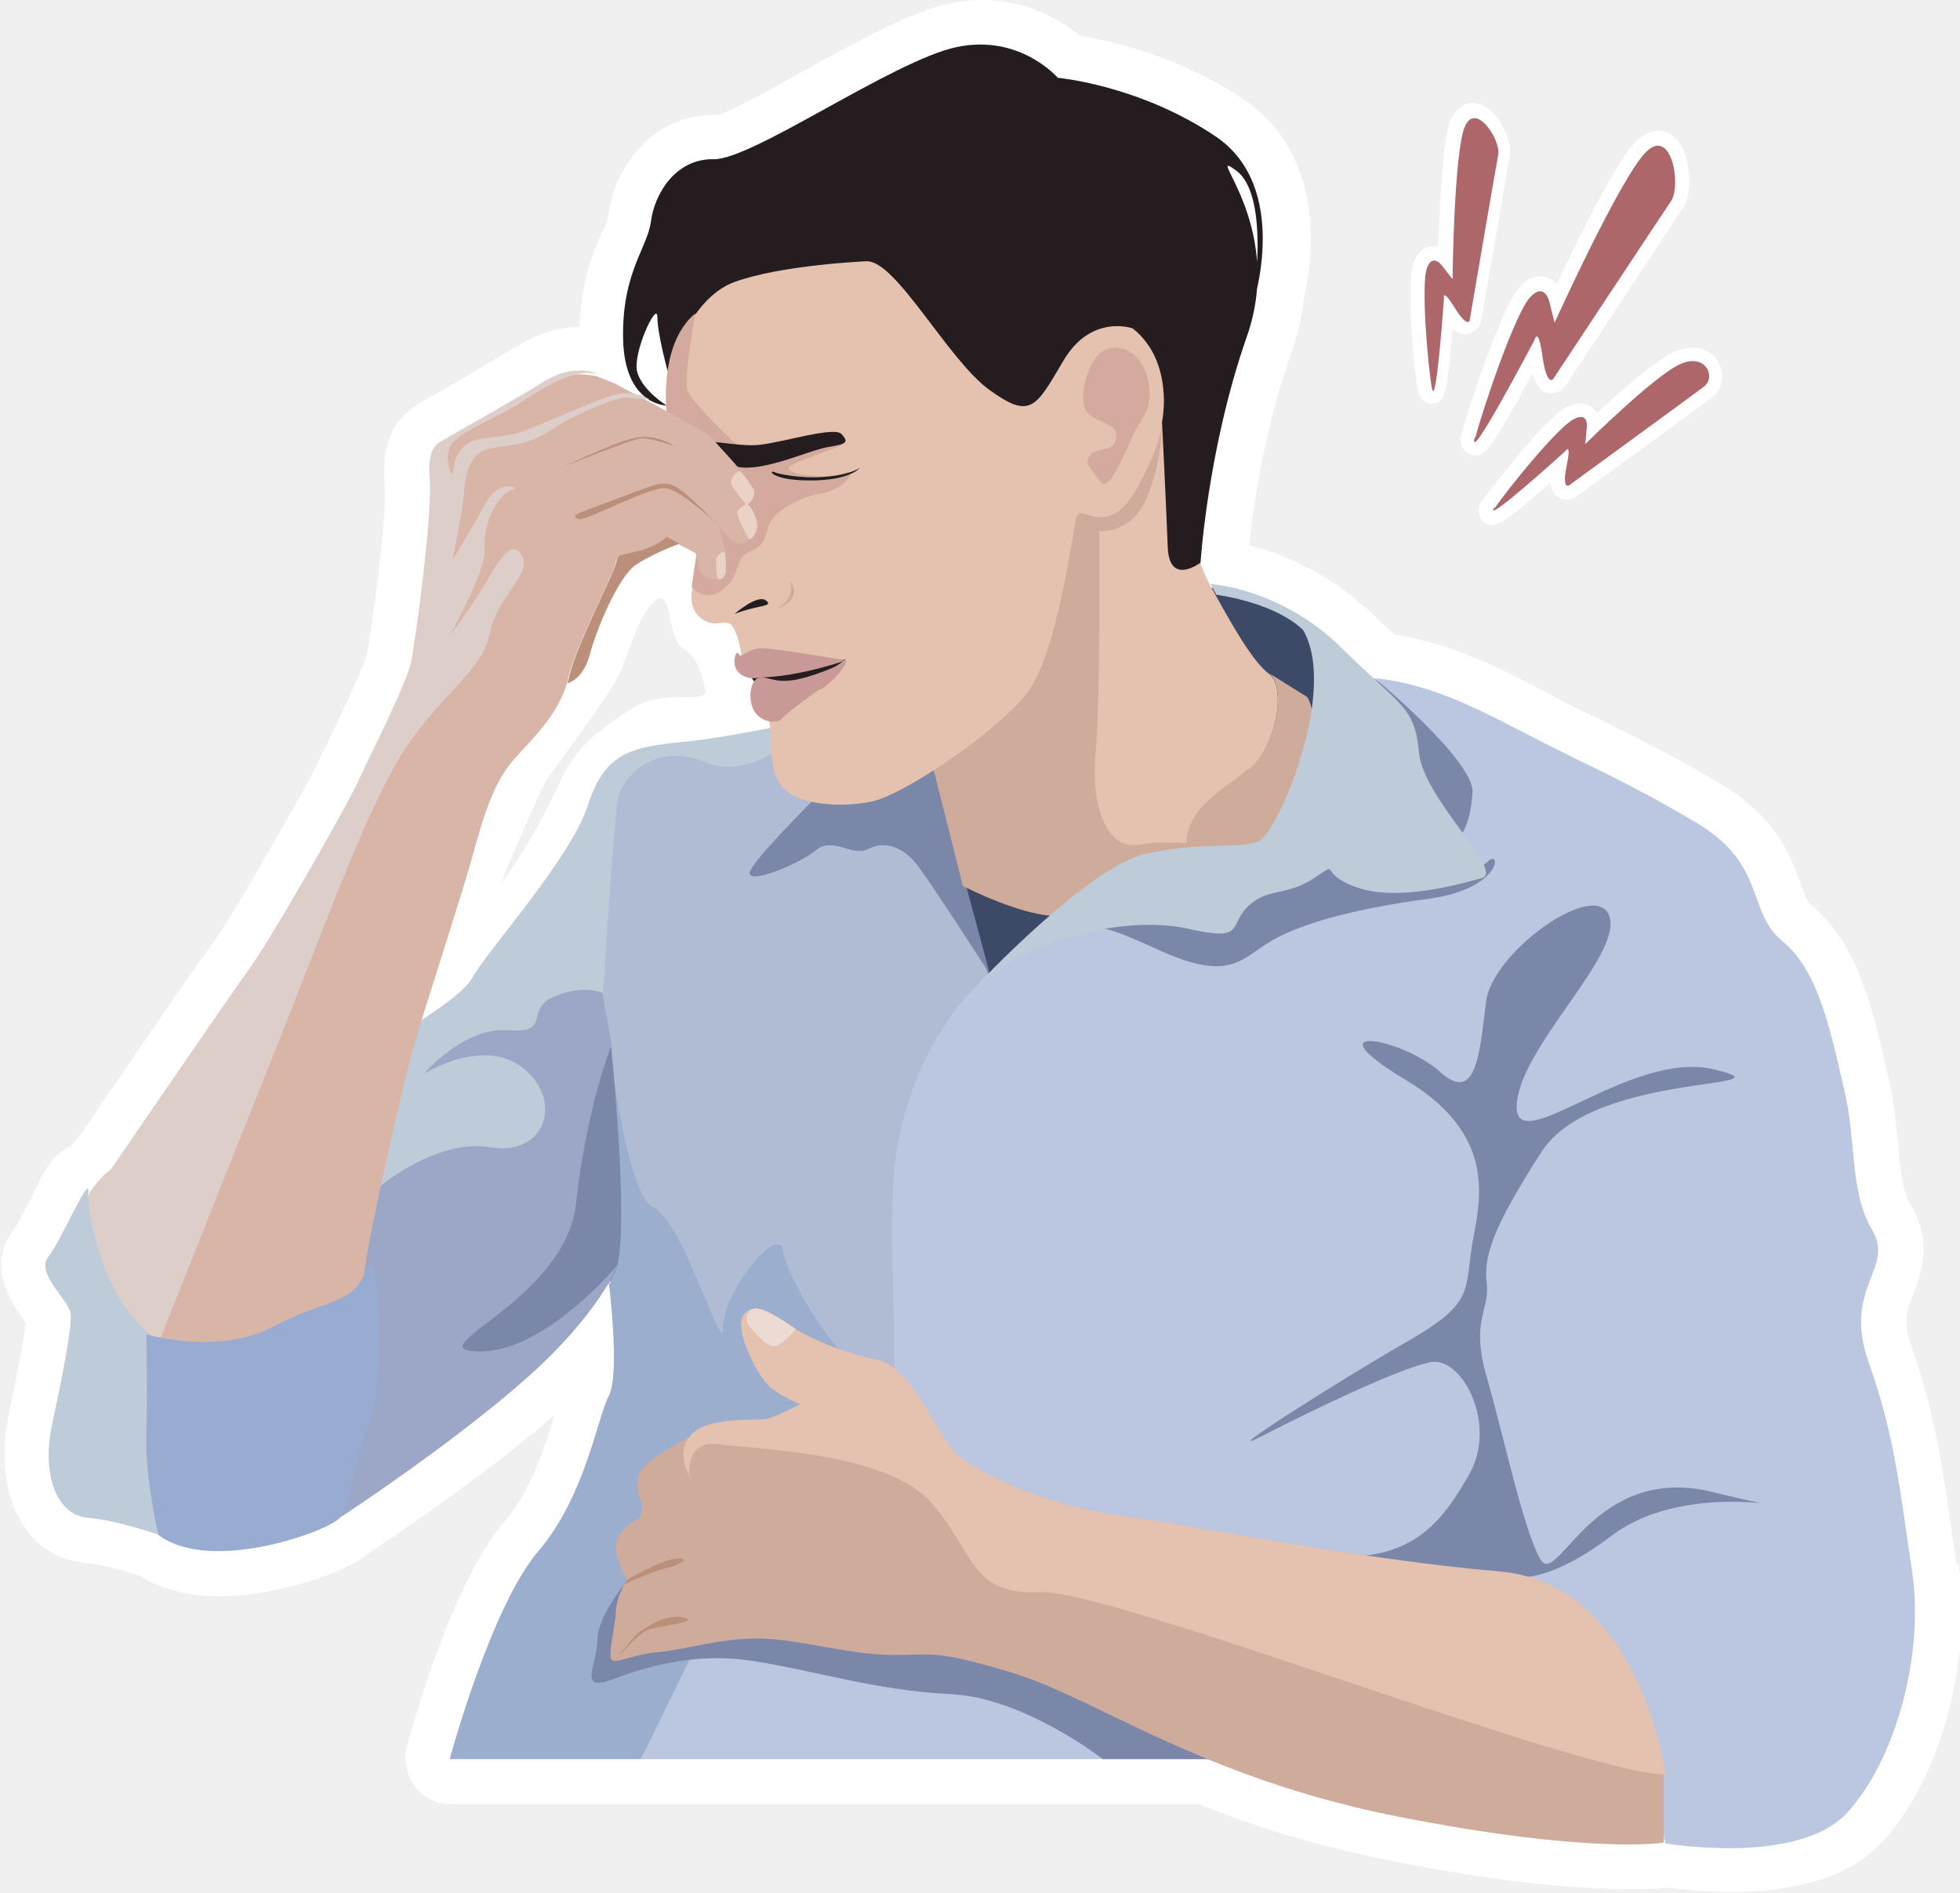
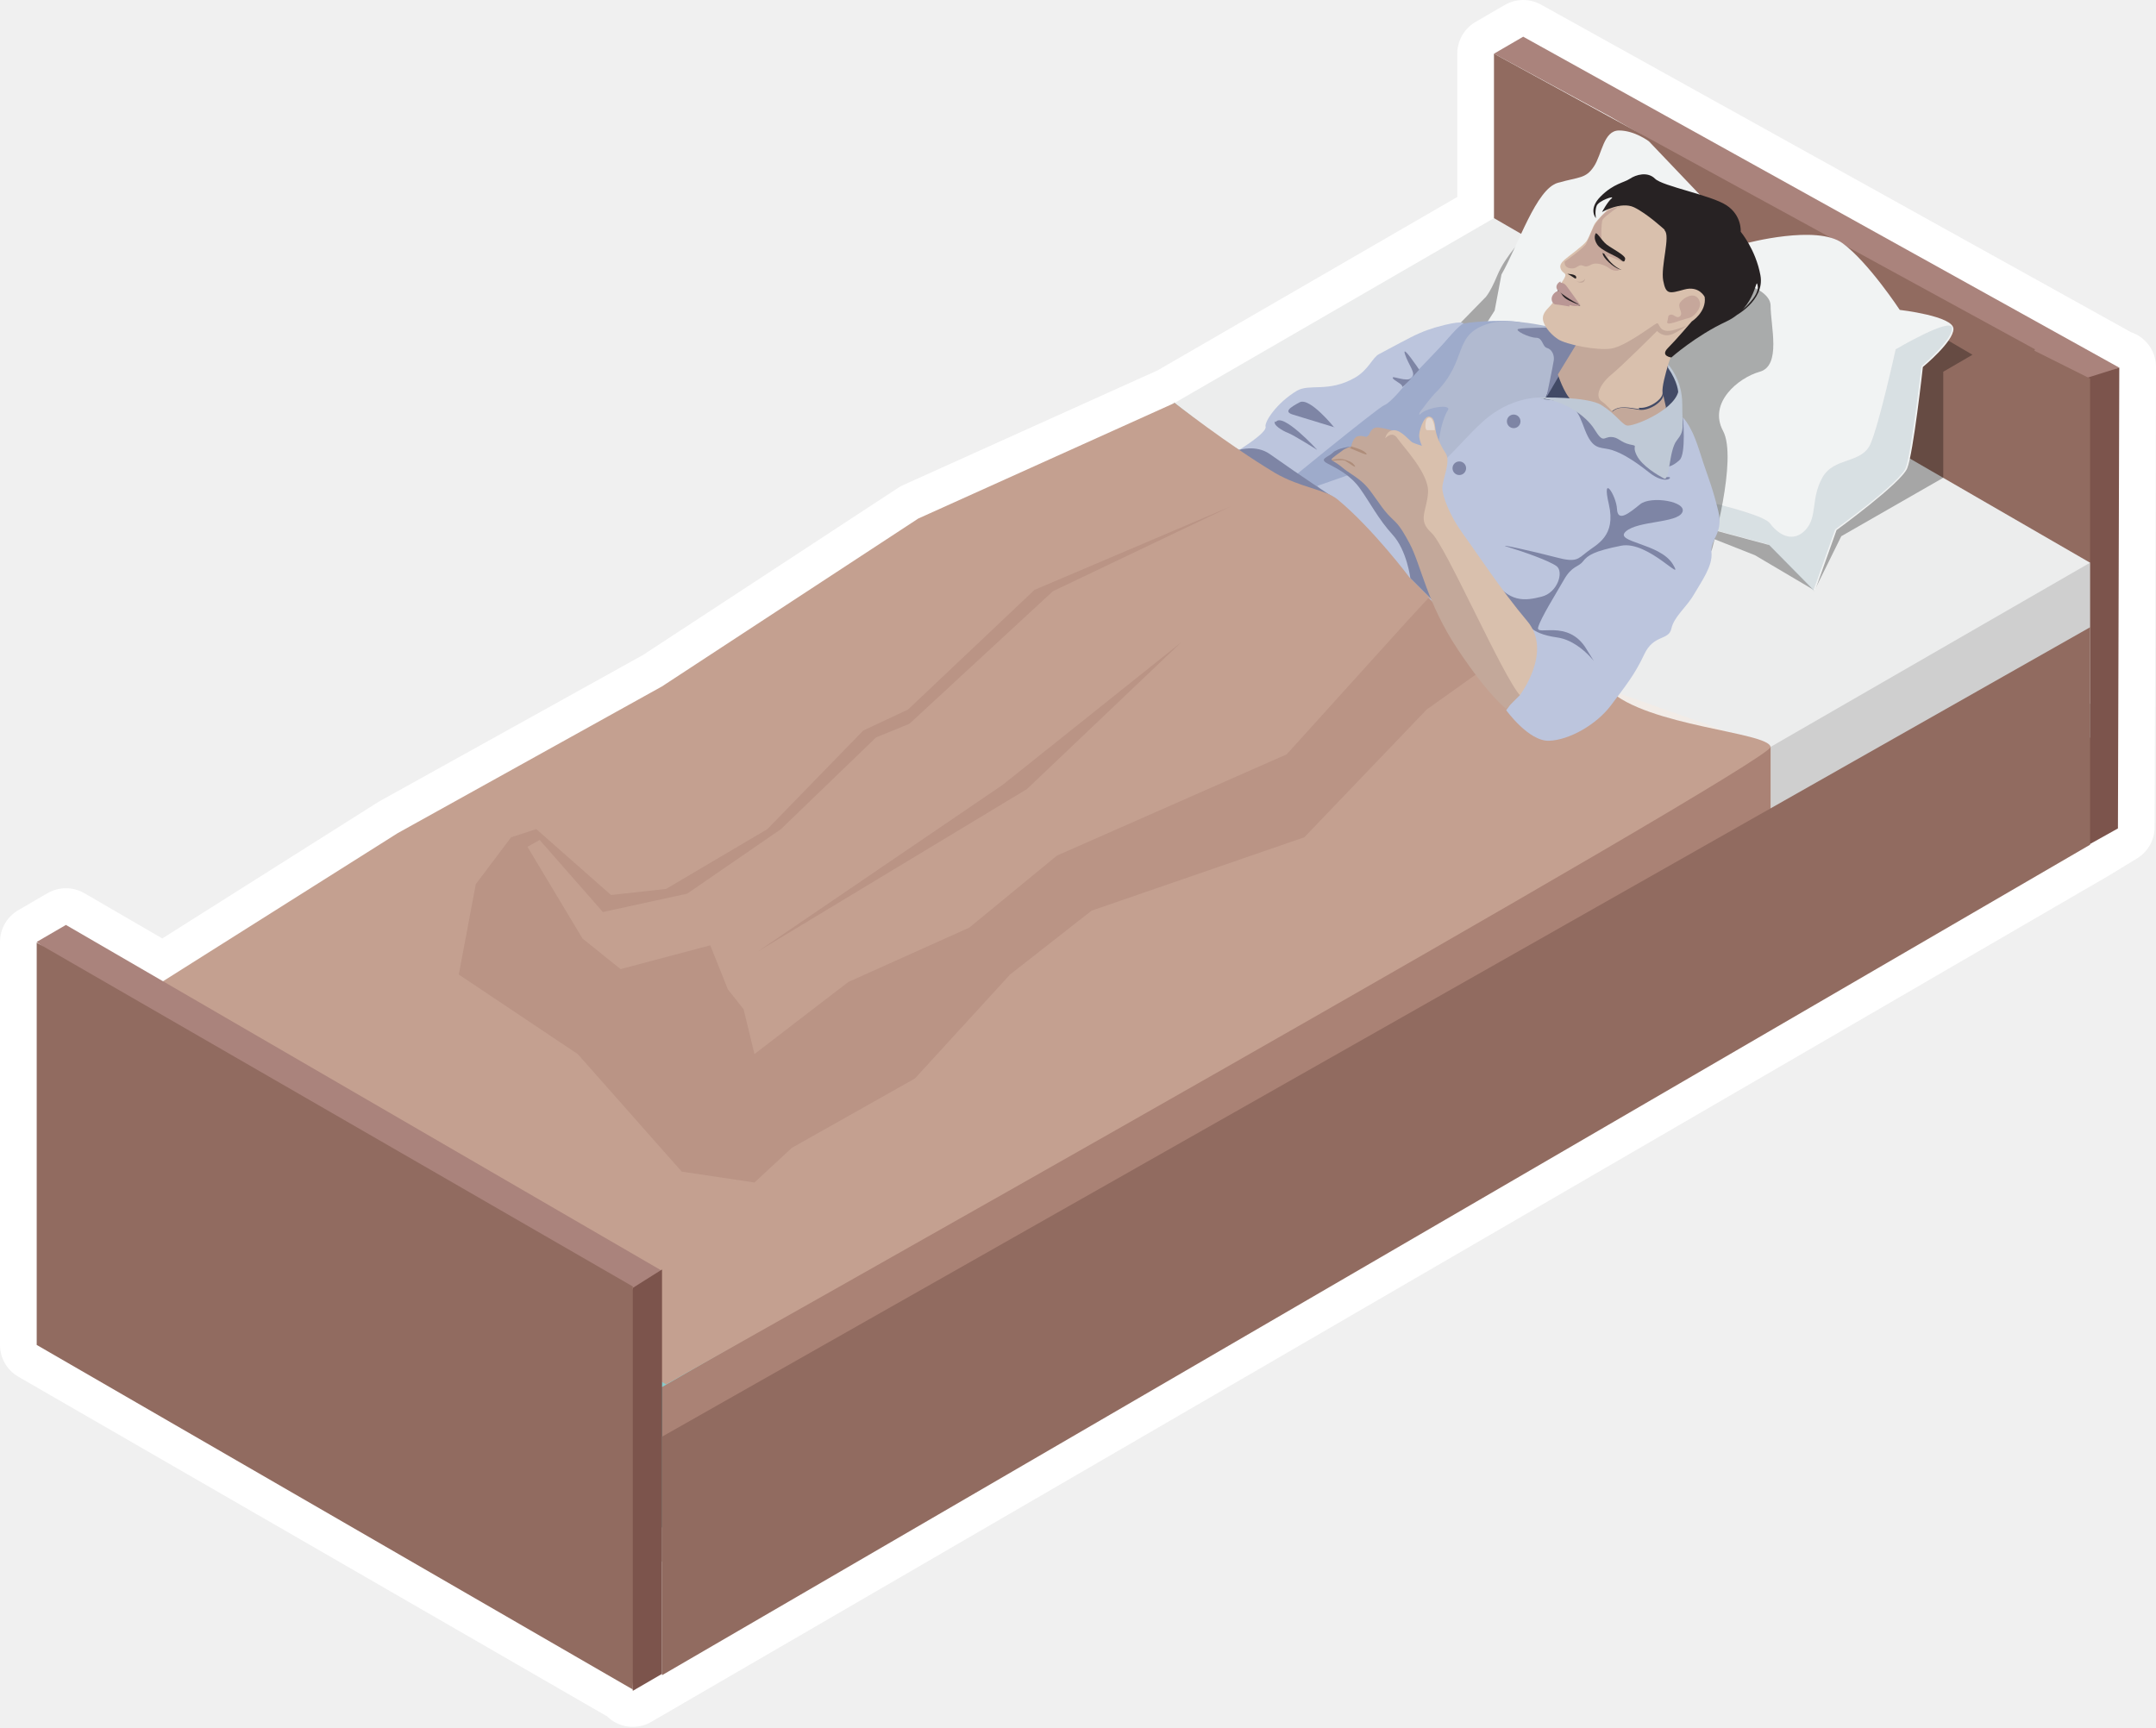
- <svg xmlns="http://www.w3.org/2000/svg" id="Livello_1" viewBox="0 0 27.46 26.51">
+ <svg xmlns="http://www.w3.org/2000/svg" id="Complications" viewBox="0 0 31.72 25.42">
  <defs>
-     <style>.cls-1{fill:#7b87a9;}.cls-1,.cls-2,.cls-3,.cls-4,.cls-5,.cls-6,.cls-7,.cls-8,.cls-9,.cls-10,.cls-11,.cls-12,.cls-13,.cls-14,.cls-15,.cls-16,.cls-17,.cls-18,.cls-19,.cls-20,.cls-21{stroke-width:0px;}.cls-2{fill:#3c4967;}.cls-3{fill:#97acd0;}.cls-4{fill:#241c1e;}.cls-5{fill:none;}.cls-6{fill:#ad676a;}.cls-7{fill:#9baece;}.cls-8{fill:#d3aa9d;}.cls-9{fill:#bbc7e0;}.cls-10{fill:#b0bcd3;}.cls-11{fill:#c89997;}.cls-12{fill:#cfab9c;}.cls-13{fill:#ead2c7;}.cls-14{fill:#dececa;}.cls-15{fill:#d9b5a8;}.cls-16{fill:#bc8f7a;}.cls-17{fill:#ecdbd2;}.cls-18{fill:#9ca6c7;}.cls-19{fill:#fff;}.cls-20{fill:#e4c2af;}.cls-21{fill:#becbd9;}</style>
+     <style>.cls-1{fill:#d6cfc5;}.cls-1,.cls-2,.cls-3,.cls-4,.cls-5,.cls-6,.cls-7,.cls-8,.cls-9,.cls-10,.cls-11,.cls-12,.cls-13,.cls-14,.cls-15,.cls-16,.cls-17,.cls-18,.cls-19,.cls-20,.cls-21,.cls-22,.cls-23,.cls-24,.cls-25,.cls-26,.cls-27,.cls-28,.cls-29,.cls-30,.cls-31,.cls-32,.cls-33,.cls-34{stroke-width:0px;}.cls-2{fill:#cfcfcf;}.cls-3{fill:none;}.cls-4{fill:#b1bad0;}.cls-5{fill:#b3ada5;}.cls-6{fill:#aa8275;}.cls-7{fill:#e6d9d0;}.cls-35{stroke:#fff;stroke-linecap:round;stroke-linejoin:round;stroke-width:1.08px;}.cls-35,.cls-27{fill:#fff;}.cls-8,.cls-13{fill:#9fb2bd;}.cls-8,.cls-29{opacity:.3;}.cls-9{fill:#424a66;}.cls-10{fill:#aa837c;}.cls-11{fill:#c3a89a;}.cls-12{fill:#dedcda;}.cls-14{fill:#9eabcb;}.cls-15{fill:#ba9795;}.cls-16{fill:#e4dfdb;}.cls-17{fill:#7e85a5;}.cls-36{opacity:.4;}.cls-18{fill:#a19a93;}.cls-19{fill:#272223;}.cls-20{fill:#eceded;}.cls-21{fill:#d9c0ad;}.cls-22{fill:#bcc5dd;}.cls-23{fill:#ae8d7a;}.cls-24{fill:#bfc9d6;}.cls-25{fill:#569796;}.cls-26{fill:#8acac9;}.cls-28{fill:#7c544c;}.cls-29{fill:#000;}.cls-30{fill:#c6a79b;}.cls-31{fill:#f2ece7;}.cls-32{fill:#f1f3f3;}.cls-33{fill:#916b60;}.cls-34{fill:#c4a090;}</style>
  </defs>
-   <path class="cls-19" d="M20.92,7.36c-.07,0-.14-.04-.18-.11-.06-.11,0-.21.03-.24.16-.23.9-1.17,1.18-1.31.07-.03.12-.05.18-.05.08,0,.15.03.21.09.01.01.02.03.03.05.33-.31.82-.74,1.08-.86.09-.04.18-.06.26-.06.19,0,.34.11.4.28.05.16,0,.33-.13.42-.17.13-1.9,1.39-1.9,1.39-.03.02-.09.04-.13.04-.07,0-.13-.03-.17-.08-.03-.04-.05-.09-.06-.16-.67.59-.74.59-.81.59Z" />
-   <g id="Tracciato_28-2">
-     <path class="cls-6" d="M20.94,7.12c.19-.28.89-1.14,1.11-1.25s.18.13.18.13l-.02.22s.97-.96,1.33-1.12.5.18.34.31c-.17.13-1.9,1.39-1.9,1.39,0,0-.1.06-.03-.28s-.02-.2-.02-.2c0,0-1.18,1.07-.99.78Z" />
+   <path class="cls-35" d="M31.18,5.41L22.41.54l-.43.25h0s0,.7,0,.7v1.72l-4.7,2.72-3.77,1.7-3.77,2.47-3.89,2.16-3.45,2.18-1.43-.83-.43.25.05.04-.05-.03v5.92l8.77,5.06v.02s.43-.25.43-.25h0s21.01-12.2,21.01-12.2h0s.41-.25.41-.25l.02-6.77ZM23.68,1.71l.13.07-1.41-.77,1.28.7Z" />
+   <polygon class="cls-16" points="4.68 19.9 4.68 19.71 4.45 19.57 4.12 19.57 3.89 19.71 3.89 19.9 4.12 20.03 4.45 20.03 4.68 19.9" />
+   <rect class="cls-5" x="4.12" y="20.03" width=".33" height=".29" />
+   <polygon class="cls-1" points="4.12 20.32 3.89 20.18 3.89 19.9 4.12 20.03 4.12 20.32" />
+   <polygon class="cls-18" points="4.45 20.32 4.68 20.18 4.68 19.9 4.45 20.03 4.45 20.32" />
+   <polygon class="cls-27" points="22.74 14.47 23.4 14.84 23.71 14.88 24.47 14.47 24.78 14.05 24.12 13.67 22.74 14.47" />
+   <polygon class="cls-27" points="7.76 21.85 8.42 22.23 12.38 20.14 28.54 10.79 29.43 10.1 28.77 9.72 7.76 21.85" />
+   <polygon class="cls-27" points="2.29 18.67 2.95 19.04 6.91 16.66 23.07 7.32 23.96 6.91 23.3 6.54 2.29 18.67" />
+   <polygon class="cls-10" points="31.18 5.41 30.77 5.59 28.68 4.61 23.68 1.71 21.98 .79 22.41 .54 31.18 5.41" />
+   <polygon class="cls-28" points="31.16 12.19 30.73 12.43 30.56 9.89 30.56 7.18 30.64 5.58 31.18 5.41 31.16 12.19" />
+   <path class="cls-33" d="M29.94,5.14L21.98.79v5l8.77,5.07v-5.29l-.82-.41Z" />
+   <polygon class="cls-2" points="29.85 9.74 29.71 9.82 23.02 5.96 22.8 5.57 22.8 2.82 22.94 2.74 29.85 9.74" />
+   <polygon class="cls-27" points="14.12 9.97 13.85 9.81 20.08 6.2 20.36 6.36 19.73 6.84 16.55 8.68 14.12 9.97" />
+   <polygon class="cls-27" points="14.12 8.43 13.85 8.27 20.08 4.67 20.36 4.83 19.73 5.31 16.55 7.15 14.12 8.43" />
+   <polygon class="cls-12" points="13.87 10.47 13.59 10.31 13.59 8.17 13.87 8.33 14.02 8.65 14.02 9.93 13.87 10.47" />
+   <polygon class="cls-12" points="20.36 6.36 20.08 6.2 20.08 5.09 20.36 5.01 20.51 5.05 20.51 6.14 20.36 6.36" />
+   <polygon class="cls-12" points="20.36 4.83 20.08 4.67 20.08 4.56 20.23 4.47 20.44 4.65 20.36 4.83" />
+   <path class="cls-2" d="M14.12,9.97v-1.18l6.24-3.6v1.18l-6.24,3.6Z" />
+   <polygon class="cls-27" points="2.49 16.68 2.22 16.52 8.45 12.92 8.73 13.08 8.1 13.56 4.92 15.4 2.49 16.68" />
+   <polygon class="cls-27" points="2.49 15.15 2.22 14.99 8.45 11.39 8.73 11.55 8.1 12.03 4.92 13.87 2.49 15.15" />
+   <polygon class="cls-12" points="2.24 17.18 1.96 17.02 1.96 14.88 2.24 15.04 2.39 15.36 2.39 16.64 2.24 17.18" />
+   <polygon class="cls-12" points="8.73 13.08 8.45 12.92 8.45 11.8 8.73 11.73 8.88 11.76 8.88 12.86 8.73 13.08" />
+   <polygon class="cls-12" points="8.73 11.55 8.45 11.39 8.45 11.28 8.6 11.19 8.81 11.37 8.73 11.55" />
+   <path class="cls-2" d="M2.49,16.68v-1.18l6.24-3.6v1.18l-6.24,3.6Z" />
+   <polygon class="cls-1" points="9.74 22.98 .97 17.91 .97 17.42 10.4 22.1 9.74 22.98" />
+   <polygon class="cls-18" points="9.74 22.98 9.74 22.48 11.06 19.66 25.99 11.82 30.75 10.35 30.75 10.85 9.74 22.98" />
+   <polygon class="cls-16" points="9.74 22.48 .97 17.42 19.51 6.72 30.75 10.35 9.74 22.48" />
+   <polygon class="cls-31" points="26.05 13.07 17.28 8.01 17.28 5.93 26.71 10.61 26.05 13.07" />
+   <polygon class="cls-2" points="26.05 13.07 26.05 10.99 25.92 9.76 28.75 7.8 30.75 8.28 30.75 10.35 26.05 13.07" />
+   <polygon class="cls-20" points="26.05 10.99 17.47 7.96 17.28 5.93 21.98 3.21 30.75 8.28 26.05 10.99" />
+   <path class="cls-29" d="M26.69,8.7l.4-.81,1.5-.86v-1.56l.43-.25-.41-.24-1.14.37-5.25-.78.22-1.1s-.29.29-.41.58-.19.34-.19.34l-.85.87,1.08.6,2.03,1.63,1.72.68.88.52Z" />
+   <path class="cls-32" d="M22.09,5.72l-.06-.25-.44-.27.4-.63.1-.53c.25-.44.51-1.26.83-1.35s.41-.06.53-.24.14-.53.37-.53.44.16.44.16l1.43,1.5s1.04-.28,1.42,0,.84.98.84.98c0,0,.79.09.79.28s-.45.56-.45.56c0,0-.14,1.27-.23,1.49s-1.04.91-1.04.91l-.32.9-.67-.68-1.93-.52-2-1.77Z" />
+   <path class="cls-8" d="M22.09,5.72l-.06-.25-.44-.27.42-.06.24.22.14.36,1.7,1.44s1.8.34,1.95.54.36.28.53.09.07-.45.24-.76.58-.2.71-.5.37-1.39.37-1.39c0,0,.83-.49.83-.31s-.45.56-.45.56c0,0-.15,1.27-.23,1.49s-1.04.91-1.04.91l-.32.9-.67-.68-1.93-.52-2-1.77Z" />
+   <polygon class="cls-25" points="9.74 22.48 .97 17.42 .97 15.34 10.4 20.03 9.74 22.48" />
+   <polygon class="cls-6" points="9.74 22.48 9.74 20.41 11.06 17.58 21.28 12.45 26.05 10.99 26.05 13.07 9.74 22.48" />
+   <polygon class="cls-26" points="9.74 20.41 .97 15.34 17.28 5.93 22.86 10.28 26.05 10.99 9.74 20.41" />
+   <path class="cls-34" d="M23.05,8.79s.22.97.62,1.36c.57.54,2.34.62,2.38.84s-16.25,9.38-16.25,9.38L.97,15.34l4.88-3.08,3.89-2.16,3.77-2.47,3.77-1.7.62.79,5.16,2.08Z" />
+   <g class="cls-36">
+     <polygon class="cls-6" points="22.52 7.21 21.59 8.18 20.72 9.12 18.93 11.1 15.55 12.59 14.26 13.65 12.48 14.45 11.1 15.51 10.94 14.85 10.71 14.56 10.45 13.91 9.13 14.26 8.57 13.81 7.76 12.46 7.94 12.36 8.87 13.42 10.11 13.15 11.49 12.2 12.89 10.85 13.38 10.65 15.49 8.7 18.11 7.45 15.22 8.68 13.36 10.44 12.7 10.75 11.29 12.2 9.8 13.08 8.99 13.17 7.89 12.2 7.52 12.32 7 13.01 6.75 14.34 8.5 15.51 10.03 17.24 11.1 17.4 11.65 16.89 13.46 15.87 14.86 14.34 16.06 13.4 19.19 12.32 20.99 10.44 22.17 9.6 23.07 8.8 22.52 7.21" />
+     <polygon class="cls-6" points="11.15 14 15.11 11.61 17.38 9.45 14.75 11.55 11.15 14" />
  </g>
-   <path class="cls-19" d="M20.07,5.66c-.05,0-.18-.02-.21-.21-.05-.28-.16-1.47-.06-1.76.08-.22.22-.24.28-.24.03,0,.05,0,.07,0,.02-.56.06-1.48.17-1.76.09-.22.25-.25.31-.25.11,0,.22.06.32.18.12.14.23.38.2.56-.03.21-.4,2.32-.4,2.32-.02.09-.12.18-.22.18-.07,0-.12-.03-.18-.07-.08,1.04-.13,1.04-.31,1.04Z" />
-   <g id="Tracciato_29-2">
-     <path class="cls-6" d="M20.06,5.43c-.06-.34-.15-1.44-.07-1.67s.22-.03.22-.03l.14.18s.02-1.76.17-2.13c.15-.37.51.18.47.39s-.4,2.32-.4,2.32c0,0-.03.11-.21-.18s-.15-.13-.15-.13c0,0-.11,1.59-.17,1.25Z" />
-   </g>
-   <path class="cls-19" d="M20.67,6.38c-.06,0-.12-.03-.16-.08-.07-.08-.04-.18-.03-.23.09-.35.56-1.78.82-2.06.09-.1.18-.14.28-.14s.17.05.23.11c.3-.63.84-1.74,1.12-2.01.1-.09.2-.14.3-.14.08,0,.22.03.33.22.12.22.16.64.02.86-.15.23-1.65,2.5-1.65,2.5-.04.05-.12.1-.19.1-.16,0-.23-.14-.27-.28-.62,1.15-.68,1.15-.8,1.15Z" />
-   <g id="Tracciato_30-2">
-     <path class="cls-6" d="M20.67,6.13c.11-.42.56-1.75.77-1.97s.27.08.27.08l.07.28s.92-2.03,1.28-2.39.5.47.35.69-1.65,2.49-1.65,2.49c0,0-.09.11-.15-.32s-.11-.23-.11-.23c0,0-.94,1.79-.84,1.37Z" />
-   </g>
-   <path class="cls-19" d="M27.41,21.91l-.07-.48c-.13-.91-.23-1.63-.56-2.57-.13-.35-.06-.51.03-.75.1-.26.27-.7-.03-1.21-.13-.21-.16-.53-.19-.9-.03-.27-.05-.57-.13-.89l-.05-.22c-.17-.75-.39-1.68-1.02-2.2-.07-.05-.1-.13-.17-.33-.13-.37-.34-.92-1.13-1.39-.71-.42-1.15-.63-1.61-.86-.2-.1-.4-.19-.63-.31l-.14-.08c-.67-.35-1.37-.71-2.17-.83-.09-.08-.18-.17-.29-.27-.62-.6-1.3-.87-1.75-.98.06-.56.22-1.66.6-2.72.09-.25.14-.5.17-.75.27-1.22-.04-2.24-.85-2.78-.91-.61-1.86-.82-2.29-.89-.25-.2-.71-.5-1.37-.5-.16,0-.31.02-.47.05-.52.12-1.23.5-1.97.91-.44.25-1.11.62-1.27.65h-.05c-.85,0-1.39.71-1.48,1.42,0,.04-.04.14-.09.23-.12.28-.29.68-.31,1.32-.29,0-.57.09-.84.25-.24.14-.56.33-.83.49-.35.2-.47.27-.52.3-.42.22-.59.59-.54,1.17.04.38-.18,2.03-.25,2.37-.04.18-.39.91-.54,1.22-.07.14-.13.26-.16.33-.15.32-1.2,2.15-1.43,2.46-.26.34-1.64,2.37-1.93,2.79-.03.03-.07.06-.1.1-.24.1-.37.36-.54.71-.07.13-.19.38-.24.44-.42.53,0,1.09.14,1.29,0,.01.02.02.02.03-.03.3-.19,1.03-.24,1.29-.13.63-.04,1.21.25,1.61.2.27.49.43.82.46.26.02.6.13.76.18.3.19.68.29,1.13.29.73,0,1.69-.29,2.08-.6.27-.18,1.62-1.08,2.61-1.94-.13.43-.33,1.06-.7,1.49-.74.85-1.31,2.93-1.37,3.16-.05.19,0,.39.11.55.12.16.3.25.5.25h10.49c.86.35,1.73.6,2.67.79,1.69.34,2.77.4,3.37.4.24,0,.4,0,.5-.02.16.02.49.06.89.06.99,0,1.71-.23,2.14-.7.82-.88,1.27-2.56,1.07-3.9ZM8.88,9.91c-.4.25-.78.51-1,.97-.22.47-.49,1-.87,1.51.04-.1.55-1.32.65-1.47.11-.17.92-1.22,1.05-1.55.13-.33.27-.82.49-.97.22-.15.14.54.37.68.22.13.28.42.31.6.04.18-.6-.03-1,.23Z" />
-   <path class="cls-2" d="M16.72,8.19s1.81.22,2.06,1.31-.82,2.86-1.89,3.14-3.72,1.85-3.7,1.82-.16-3.01-.16-3.01l3.69-3.26Z" />
-   <path class="cls-1" d="M14.53,13.19s1.17-.76,2.01-.84,2.19-.3,2.36-1.35.34-1.5.34-1.5c0,0,2.16,1.32,2.87,2.12s2.84,2.83,2.74,4.11,0,6.17,0,6.17l-3.24,1.36-5.85-1.08-1.23-9Z" />
-   <path class="cls-10" d="M12.55,10.44c.05.07,1.3,3.2,1.3,3.2l-.65,4.07-.65,2.18-2.91-.17-1.58-4.01.25-3.85s-.12-1.47,1.56-1.42,2.68,0,2.68,0Z" />
-   <path class="cls-7" d="M8.53,17.97s.16,1.28,0,1.58-.33,1.41-.99,2.18-1.24,2.91-1.24,2.91h2.68s1.26-2.35,1.8-2.63,1.75-2.42,1.28-2.8-1.02-1.3-1.09-1.69-.84.59-.84,1.07-.55-1.49-.98-1.68-.7-2.98-.7-2.98l.1,4.05Z" />
-   <path class="cls-9" d="M13.67,13.82s-1.07.99-1.16,2.82.35,4.04-.66,4.86-1.93,1.22-2.2,1.77-.67,1.37-.67,1.37h10.51s-1.49-1.45-2.55-2-.32-1.21,1.22-.91,2.01-.36,2.42-1.07-.1-1.67-.54-1.58-1.61.65-2.35,1.03,1.1-.79,2.01-1.31.83-.69.91-1.27.47-1.57-.91-2.4-.05-.59.47-.12.56-.27.65-.98,1.56-1.74,1.73-1.19-1.25,1.82-1.3,2.63,1.59-.78,2.77-.49-1.69.02-2.42,1.15-.81,1.49-.77,1.86-.23.51,0,1.3.51,2.13.75,2.55.73-1.36,2.42-.94-.27-.26-1.42.61-1.57.51-1.57.51c0,0,1.5.95,1.81,1.73s.51,2.07.51,2.07c0,0,1.86.32,2.55-.43s1.08-2.24.91-3.37-.24-1.9-.61-2.94.37-1.31.05-1.85-.22-1.25-.39-1.96-.34-1.66-.86-2.08-.22-1.08-1.22-1.67-1.44-.76-2.2-1.15-1.47-.79-2.3-.87c0,0,1.4,1.16,1.37,1.6s-.15.79-.59.86.58.34.79.12.23.37-.82.51-1.79.35-2.2.59-.56.57-1.5.16-1.27-.71-2.63.47Z" />
-   <path class="cls-1" d="M11.66,10.94s-1.06,1.04-1.15,1.26.68-.09.92-.29.51.1.74-.02.48-.02.66.2,1.04,1.56,1.04,1.56l-.79-2.94-1.4.24Z" />
-   <path class="cls-1" d="M8.56,14.63s.25,2.43.09,3.09-1.75,1.55-2.35,1.68-.9-.6.11-1.29,2.16-3.48,2.16-3.48Z" />
-   <path class="cls-18" d="M4.76,21.26s1.56-1.02,2.61-1.95,1.28-1.59,1.28-1.59c0,0-1.02,1.23-1.94,1.21s1.21-.7,1.36-2.07.5-2.23.5-2.23l-.13-.71-.48-.73-2.65,1.67-1.36,4.22.82,2.19Z" />
-   <path class="cls-21" d="M11.43,10.06s-1.13.26-1.84.33-1.11.13-1.35.88-1.4,2.03-1.62,2.42-1.18.78-1.31,1.15,0,1.79,0,1.79c0,0,.8-.69,1.56-.56s1.03-.64.47-1.1-1.4.07-1.4.07c0,0,.56-.66,1.18-.61s.22-.29.64-.47.69-.05.69-.05c0,0,.15-2.52.22-2.77s.49-.76,1.23-.46,1.55-.64,1.55-.64Z" />
-   <path class="cls-20" d="M17.49,10.78c-.39.31-.85.56-.86,1.02,0,.05-.04.09-.1.12-.49.23-2.68-.17-2.68-.17l1.48-4.89.94-.95s.39,1.76.68,2.28c.28.51.59,1.07.83,1.25.25.18.1,1.04-.29,1.35Z" />
-   <path class="cls-12" d="M13.02,10.54l.47,1.87s.87.45,1.37.42.54-.76,1.7-.84-.11-.26-.59-.16-.69-.59-.62-1.29.05-3.1.05-3.1c0,0,.45.05.67-.47s.21-1.06.21-1.06l-2.19.34-1.07,4.29Z" />
-   <path class="cls-20" d="M9.44,3.93s-.12,1.74-.09,1.98.42.65.48.92-.1,1.25-.13,1.4-.02.34.15.45.29,0,.38.06.16.38.16.49.28.36.37.77-.02.73.18,1,.8.32,1.26.23,1.75-.97,2.18-1.51.64-2.23.7-2.47.43.37.87-.45.33-.97.36-1.4-.17-.77-.43-.81-.65-.13-.92.23-.77.7-1.41.13-1.09-1.73-1.67-1.71-2.44.67-2.44.67Z" />
-   <path class="cls-12" d="M18.37,10.67c-.1.75-.76,1.29-.76,1.29h-.86l-.22-.04c.06-.03.1-.07.1-.12,0-.46.46-.72.86-1.02.39-.31.54-1.16.29-1.35l.53.33s.16.16.06.91Z" />
-   <path class="cls-4" d="M12.13,3.66s-1.18.05-1.84.29-.93,1.27-.93,1.27c0,0-.15-.54-.15-.78s-.36.52-.28.78.41.46.41.46c0,0-.59,0-.61-.93s.34-1.27.39-1.65.34-.88.88-.87,2.51-1.38,3.4-1.57,1.42.43,1.42.43c0,0,1.14.1,2.21.82s.52,2.37.52,2.37c0,0,.26-1.53-.23-1.89s.7.75.15,2.32-.65,3.17-.65,3.17c0,0-.44.34-.46-.22s-.08-1.75-.08-1.75c0,0,.18-.84-.41-1.31,0,0-.58-.21-.97.45s-.46.83-1.04.41-1.31-1.82-1.72-1.8Z" />
-   <path class="cls-4" d="M10.29,8.6s.32-.28.44-.19-.11.06-.44.19Z" />
-   <path class="cls-12" d="M10.86,8.54s.29-.13.21-.4c0,0,.22.24-.21.4Z" />
-   <path class="cls-16" d="M8.97,21.26s.21-.04.35-.09.25-.15.26-.25-.17.09-.21.17-.4.17-.4.17Z" />
-   <path class="cls-8" d="M9.74,4.41s-.16.86-.11,1.05.81.88.87.93,1.09-.16,1.28-.17-.62.22-.72.32.52.18.75.09.04.22-.3.28-.7.27-.75.48-.11.28-.26.34-.15.2-.21.33-.33.45-.6.16l.13-.89-.47-1.43s-.16-1.05.39-1.51Z" />
-   <path class="cls-4" d="M9.9,6.26s.07.21.44.28,1.01-.24,1.27-.28.28-.07.18-.18-.8.11-1.14.15-.89-.13-.75.03Z" />
-   <path class="cls-4" d="M10.86,6.62s.31.09.69.06.5-.13.5-.13c0,0-.13.18-.7.18s-.6-.17-.48-.11Z" />
-   <path class="cls-15" d="M10.32,7.6c-.1,0-.25-.24-.26-.26,0,.02.1.32.11.44,0,.11.04.41-.21.33-.25-.07-.16-.34-.23-.37-.03-.02-.14-.07-.23-.12-.09-.05-.17-.09-.17-.09-.32.28-.68.18-.7.33-.01.15-.55,1.14-.67,1.64,0,.03-.01.05-.02.08h0c-.14.46-.48.76-.76,1.08-.29.34-.43.86-.58,1.4-.15.54-.66,2.09-.81,2.62-.15.53-.62,2.58-.69,3.16-.07.58-.41.64-1.26.96-.86.32-1.62,0-1.62,0l.11-1.64,1.89-4.15,1.82-3.75.13-2.43s.05-.29.06-.46c0-.16.29-.33.29-.33,0,0,1.05-.61,1.29-.73.24-.12.55-.04.55-.04l.25.1.47.25s.85.45.91.53c.05.08.57.59.57.73,0,.14-.11.2-.11.2,0,0,.08.05.12.25.04.2-.15.29-.25.29Z" />
-   <path class="cls-14" d="M1.54,16.39s-.49.37-.39.81.19,1.2.19,1.2l.89.39s1.15-2.89,1.69-4.24,1.2-3.18,1.71-3.99,1.14-1.17,1.23-1.68.58-.82.46-1.08-.31,0-.47.29-.56.83-.56.83c0,0,.53-.93.5-1.23s.15-.79.44-.85c0,0-.24-.14-.44.23s-.45.77-.45.77c0,0,.14-.67.16-.93s.07-.55.34-.62.5-.02.85-.25.96-.5,1.13-.47.27.02.27.02c0,0-.23-.16-.58-.03s-.87.36-1.15.47-.6.08-.77.16-.24.28-.24.42-.18-.26.02-.44.59-.32.89-.51.75-.51,1.12-.42c0,0-.32-.17-.77.11s-1.23.71-1.34.78-.29.08-.25.58-.2,2.26-.26,2.56-.6,1.36-.75,1.69-1.22,2.2-1.49,2.57-1.96,2.84-1.96,2.84Z" />
-   <path class="cls-16" d="M7.86,6.55s.99-.4,1.12-.41.47.11.47.11c0,0-.25-.19-.58-.11s-1,.41-1,.41Z" />
-   <path class="cls-16" d="M8.18,7.16s.82-.31.94-.35.24-.07.4.04.54.5.54.5c0,0-.5-.47-.72-.51s-1.1.45-1.22.43-.06-.07.06-.11Z" />
-   <path class="cls-16" d="M9.51,7.62s-.34.12-.6.29c-.25.17-.56.92-.65,1.27-.1.35-.31.39-.31.39h0s.02-.05.02-.08c.12-.5.66-1.5.67-1.64.01-.15.38-.05.7-.33,0,0,.08.04.17.09Z" />
-   <path class="cls-13" d="M10.16,7.72s-.14.04-.13.14,0,.23.04.25.09-.03.1-.11-.02-.29-.02-.29Z" />
-   <path class="cls-13" d="M10.46,7.06s-.11.06-.13.11.14.34.16.38.12-.09.12-.18-.05-.23-.14-.31Z" />
-   <path class="cls-13" d="M10.56,6.86s-.14-.22-.19-.25-.13.09-.13.15.22.31.22.31c0,0,.11-.04.11-.2Z" />
-   <path class="cls-8" d="M16.11,5.53s0-.55-.4-.65-.56.48-.53.77.49.23.46.47-.28.13-.37.26.02.17.13.35.27-.18.44-.56.24-.33.27-.64Z" />
-   <path class="cls-21" d="M1.23,16.75s.09,1.42,1,2.04c0,0,0,1.12,0,1.53s0,1.18,0,1.18c0,0-.56-.2-1-.24s-.65-.61-.5-1.31.28-1.36.26-1.55-.5-.56-.31-.8.63-1.29.55-.84Z" />
-   <path class="cls-3" d="M2.05,18.69s1,.3,1.76-.1,1.11-.31,1.3-.75.19.44.19,1.01-.05.94-.19,1.25-.19.97-.35,1.16-1.81.79-2.54.24c0,0-.19-.79-.17-1.4s0-1.41,0-1.41Z" />
-   <path class="cls-21" d="M13.67,13.82s1.57-1.68,2.38-1.86,1.33-.06,1.59-.18,1.11-2.09.62-2.95c0,0-.31-.36-1.22-.5l-.08-.15s.99.06,1.83.89,1.03.82,1.09,1.47,1.21,1.67.88,1.76-1.18.33-1.75.13-.21-.39-.6-.13-.66.13-.93.4-.03.49-.83.31-2.09.07-2.98.81Z" />
-   <path class="cls-1" d="M8.8,22.12s-.43.51-.43.85-.28.73.19.56,1.15-.4,2.02-.26,1.71.41,2.74.46,2.13.91,2.13.91h3.09s-5.56-2.41-6.86-2.63-2.87.11-2.87.11Z" />
-   <path class="cls-12" d="M9.63,20.14s-.34.19-.55.35-.15.42-.1.53-.02.24-.02.24c0,0-.33.16-.33.4s.16.46.16.46c0,0-.15.22-.16.44s-.12.63-.06.69.3-.08.66-.11.84-.19,1.38-.19,1.25.22,1.85.23.61-.09,1.75.26,2.63,1.46,5.35,2,3.75.37,3.75.37v-.96s-.89-1.1-1.57-1.27-8.73-2.89-8.73-2.89c0,0-1.7-.77-3.39-.55Z" />
-   <path class="cls-20" d="M23.33,24.85s-.34-2.67-2.33-2.84-4.24-.64-5.29-.78-2.01-.59-2.3-.86-.63-1.22-1.11-1.32-.93-.29-1.18-.45-.51-.39-.69-.2.2.91.37,1.04.41.23.41.23c0,0-.31.16-.45.2s-.8-.04-1.06.21-.04.59-.04.59c0,0-.07-.51.42-.44s2.33.11,2.95.8.55,1.32,1.53,1.27,7.49,2.51,8.78,2.56Z" />
-   <path class="cls-16" d="M8.62,23.27s.23-.35.38-.44.36-.23.59-.17-.35.11-.51.17-.47.44-.47.44Z" />
-   <path class="cls-16" d="M8.8,22.12s.48-.28.69-.29.01.1-.17.14-.57.22-.57.22l.04-.07Z" />
-   <path class="cls-17" d="M11.15,18.62s-.15.18-.27.23-.29-.17-.38-.27-.02-.28.12-.25.42.2.53.29Z" />
-   <path class="cls-4" d="M11.85,9.24c-.05,0-.89.02-.89.02l-.46.19.13.19h.63l.59-.4Z" />
-   <path class="cls-11" d="M10.64,9.49s-.17.05-.29-.07-.03-.34,0-.26.12-.08.32-.08,1.18.17,1.18.17c0,0-.65.23-1.21.24Z" />
-   <path class="cls-11" d="M11.49,9.65s-.47.33-.53.41-.27.07-.38-.08-.08-.48.07-.49.24.11.63,0,.58-.24.58-.24c0,0-.02.16-.36.41Z" />
-   <path class="cls-5" d="M21.83,9.68c.04.18-.6-.03-1,.23-.4.25-.78.51-1,.97-.22.47-.47.88-.65,1.11.04-.1.32-.91.42-1.07.11-.17.92-1.01,1.05-1.34.13-.33.3-.83.52-.98.22-.15.11.34.34.47.22.13.28.42.31.6Z" />
+   <polygon class="cls-13" points="22.98 8.29 23.07 8.88 23.81 9.2 24.02 8.75 23.29 8.16 22.98 8.29" />
+   <polygon class="cls-10" points="9.74 18.7 9.31 18.95 6.43 17.45 1.43 14.55 .54 13.86 .97 13.61 9.74 18.7" />
+   <polygon class="cls-28" points="9.74 24.63 9.31 24.88 9.12 22.27 9.12 19.56 9.31 18.95 9.74 18.68 9.74 24.63" />
+   <path class="cls-33" d="M.54,13.87v5.92l8.77,5.07v-5.93L.54,13.87Z" />
+   <path class="cls-29" d="M25.3,4.07s.75.13.75.43.16.88-.16.97-.76.46-.54.87-.17,1.77-.17,1.77l-1.07-2.09-.55-1.13,1.73-.83Z" />
+   <path class="cls-22" d="M21.53,4.76s0-.06-.42.06c-.16.05-.26.09-.52.23-.06.03-.24.13-.3.16-.1.05-.15.23-.36.35-.39.22-.66.08-.85.19-.3.18-.48.46-.46.53.02.09-.39.34-.39.34l.78.75,1.66-1.48.87-1.14Z" />
+   <path class="cls-9" d="M24.5,5.31s.34.43.16.71-.78.43-1.07.26-1.18-.4-1.17-.4.61-.67.61-.67l1.47.1Z" />
+   <path class="cls-17" d="M22.98,5.9s.41.09.6.25.52.4.78.22.39-.25.39-.25c0,0,.17.74.15,1.06s0,1.2-.29,1.45-1.31,1.3-1.31,1.3l-.97-.4-1.01-1.47,1.65-2.16Z" />
+   <path class="cls-14" d="M20.77,5.67s.63-.88.77-.91.74-.07.88,0-.4.78-.4.78l-.82.55-.41.05-.02-.45Z" />
+   <path class="cls-4" d="M23.14,4.9s-.4.95-.4.95l-1,.72-.6.32-.47-.53s.37-.51.45-.58c.49-.49.24-.86.79-1.02.39-.12,1.24.14,1.24.14Z" />
+   <path class="cls-14" d="M20.7,5.63s-.24.3-.33.33-1.6,1.27-1.6,1.27l.41.17s.96-.51,1.13-.45.88-.14.86-.32.06-.49.13-.59-.3-.05-.4.05.2-.43.15-.56.48-.78.48-.78l-.84.88Z" />
+   <path class="cls-22" d="M22.66,5.85s-.43-.02-.84.35-.78.93-1.17.89-.67-.15-.84-.09-.43.15-.43.15l2.22,2.23s0-.62-.11-.96.19-.32.45.07.5.35.74.29.33-.37.22-.45-.48-.21-.71-.28.4.07.7.15.32.03.46-.08.43-.23.32-.7.11-.13.12.07.18.06.34-.07.7-.04.62.12-.65.12-.83.28.5.17.69.48-.36-.35-.76-.27-.49.14-.56.23-.16.06-.28.27-.34.56-.38.7.44-.13.71.32,0-.11-.43-.17-.44-.23-.44-.23c0,0,.11.52.02.75s-.33.55-.33.55c0,0,.33.46.63.45s.7-.24.91-.52.35-.45.49-.75.36-.2.4-.38.22-.31.33-.5.28-.42.26-.62.18-.28.1-.61-.14-.47-.22-.71-.14-.48-.3-.67c0,0,.05.54-.05.63s-.2.14-.31.06.05.2.14.19-.03.13-.28-.07-.45-.31-.59-.34-.24,0-.35-.28-.12-.42-.65-.46Z" />
+   <path class="cls-17" d="M22.85,4.82s-.44,0-.51.02.16.13.26.13.09.13.16.15.11.1.1.18-.11.55-.11.55l.46-.79-.35-.25Z" />
+   <path class="cls-21" d="M24.12,6.02c-.15-.02-.3-.06-.4.03-.01.01-.03.01-.05,0-.15-.06-.53-.61-.53-.61l1.35-.72h.4s-.29.45-.34.62c-.05.17-.1.35-.09.44.01.09-.2.24-.35.22Z" />
+   <path class="cls-11" d="M23.22,5.02l-.3.49s.09.28.2.38.27-.05.54.18.03-.08-.09-.16-.02-.27.14-.4.67-.64.67-.64c0,0,.09.11.24.04s.27-.18.27-.18l-.53-.39-1.13.68Z" />
+   <path class="cls-21" d="M23.87,2.86s-.36.36-.4.42-.08.2-.13.27-.29.24-.32.27-.08.07-.06.13.06.06.07.09-.05.11-.07.14-.02.13-.09.24-.16.15-.17.25.1.24.22.32.57.17.78.14.61-.34.67-.37.01.17.28.09.28-.13.37-.22.13-.2.08-.26-.11-.17-.24-.15-.31-.02-.33-.27.14-.6.01-.72-.66-.37-.66-.37Z" />
+   <path class="cls-11" d="M24.32,6.18c-.18.14-.43.11-.43.11l-.18-.18-.04-.05s.04,0,.05,0c.1-.1.25-.05.4-.03.15.02.36-.13.35-.22l.04.18s0,.07-.18.2Z" />
+   <path class="cls-19" d="M24.49,3.38s-.26-.24-.45-.33-.47.07-.47.07c0,0,.08-.15.14-.2s-.19.03-.22.11-.01.18-.01.18c0,0-.12-.13.07-.32s.34-.2.43-.26.26-.11.37,0,.82.24,1.05.39.21.39.21.39c0,0,.22.26.29.64s-.39.61-.39.61c0,0,.38-.27.35-.45s-.01.31-.46.52-.81.53-.81.53c0,0-.17-.02-.05-.14s.35-.39.35-.39c0,0,.22-.14.19-.36,0,0-.08-.17-.3-.11s-.27.08-.31-.13.11-.66.02-.74Z" />
+   <path class="cls-19" d="M23.06,4.03s.13,0,.13.05-.04-.01-.13-.05Z" />
+   <path class="cls-11" d="M23.19,4.14s.09.03.13-.04c0,0,0,.1-.13.04Z" />
+   <path class="cls-30" d="M23.83,3.03s-.22.15-.25.2-.02.36-.01.38.26.2.31.24-.18-.08-.22-.08.07.15.14.18-.04.06-.12,0-.2-.09-.26-.06-.08.04-.13.02-.07.01-.11.03-.17.02-.16-.09c0,0,.3-.21.32-.27l.11-.25s.17-.3.38-.28Z" />
+   <path class="cls-19" d="M23.47,3.45s-.03.06.03.15.27.16.33.21.07.05.08,0-.19-.15-.27-.21-.16-.22-.17-.15Z" />
+   <path class="cls-19" d="M23.6,3.73s.05.09.13.16.13.08.13.08c0,0-.07,0-.19-.11s-.09-.16-.08-.13Z" />
+   <path class="cls-30" d="M24.94,4.62s.12-.11.05-.22-.22-.02-.27.05.05.15,0,.2-.09-.03-.14-.02-.03.04-.05.1.09.02.21-.02.12-.02.19-.08Z" />
+   <path class="cls-24" d="M22.66,5.85s.69-.02.9.11.29.27.37.3.68-.21.76-.49c0,0,0-.14-.15-.36v-.05s.21.22.21.58.04.39-.08.54-.1.61-.19.56-.32-.18-.4-.34.04-.13-.1-.16-.17-.11-.28-.11-.11.1-.24-.11-.46-.43-.8-.46Z" />
+   <path class="cls-17" d="M19.88,6.57s-.2.02-.27.09-.21.09-.08.16.33.16.48.37.27.45.48.68.26.64.26.64l.65.65s-.66-1.69-.89-2.01-.63-.59-.63-.59Z" />
+   <path class="cls-11" d="M20.47,6.33s-.11-.03-.19-.04-.12.06-.13.09-.05.05-.05.05c0,0-.11-.04-.16.01s-.06.13-.06.13c0,0-.08.02-.13.06s-.16.11-.16.13.08.05.16.12.22.14.33.25.22.31.34.44.15.11.32.43.25.87.71,1.56.71.87.71.87l.2-.2s.05-.42-.06-.6-1.23-2.46-1.23-2.46c0,0-.2-.52-.6-.84Z" />
+   <path class="cls-21" d="M22.36,10.23s.49-.64.11-1.09-.76-1.03-.95-1.29-.3-.55-.3-.67.13-.39.05-.51-.14-.26-.15-.35-.02-.19-.1-.19-.15.23-.14.3.04.13.04.13c0,0-.1-.03-.14-.05s-.16-.18-.27-.18-.13.12-.13.12c0,0,.1-.12.18,0s.47.52.45.8-.16.4.05.59,1.05,2.12,1.31,2.4Z" />
+   <path class="cls-23" d="M19.59,6.77s.12-.03.18-.01.12.03.16.09-.1-.05-.14-.07-.19,0-.19,0Z" />
+   <path class="cls-23" d="M19.88,6.57s.16.04.21.09-.02.02-.07,0-.17-.07-.17-.07h.02Z" />
+   <path class="cls-7" d="M21.11,6.33s-.07,0-.11,0-.03-.1-.02-.14.05-.06.08-.03.05.13.05.17Z" />
+   <path class="cls-19" d="M23.25,4.5s-.19-.18-.19-.18l-.14-.06v.07s.12.13.12.13l.21.04Z" />
+   <path class="cls-15" d="M22.94,4.29s-.05-.03-.04-.08.07-.08.06-.06.04,0,.08.05.21.29.21.29c0,0-.18-.09-.31-.2Z" />
+   <path class="cls-15" d="M23.09,4.51s-.17-.03-.2-.03-.07-.04-.06-.1.09-.12.12-.09.03.08.13.13.17.07.17.07c0,0-.04.03-.16,0Z" />
+   <path class="cls-3" d="M25.26,6.71s-.12-.13-.26-.16c-.14-.03-.27-.06-.42,0-.15.05-.29.09-.37.1.03-.01.26-.12.32-.14.06-.01.41-.02.51-.06.1-.04.24-.11.32-.1.08.02-.05.09-.03.17.02.08-.03.15-.06.19Z" />
+   <path class="cls-17" d="M18.23,6.62s-.62-.36-.23-.07c.3.23.65.39.8.64.33.57,1.5.91,1.5.91l-.71-.8s-.43-.28-.91-.62c-.2-.14-.45-.06-.45-.06Z" />
+   <path class="cls-34" d="M17.98,7.21l-.71-1.29s.79.62,1.49,1.04c.38.22.74.24.92.39.52.43,1.06,1.15,1.06,1.15l.31.31-3.07-1.61Z" />
+   <polygon class="cls-33" points="9.74 21.14 30.75 9.23 30.75 12.43 9.74 24.65 9.74 21.14" />
+   <path class="cls-17" d="M20.88,5.44s-.26-.39-.21-.23.17.28.1.35-.29-.04-.28,0,.15.09.14.13.25-.25.25-.25Z" />
+   <circle class="cls-17" cx="22.27" cy="6.2" r=".1" />
+   <circle class="cls-17" cx="21.47" cy="6.89" r=".1" />
+   <path class="cls-17" d="M19.63,6.29s-.36-.45-.51-.37-.23.14-.1.18.62.19.62.19Z" />
+   <path class="cls-17" d="M18.76,6.2c-.04.05.11.14.19.17s.43.25.43.25c0,0-.51-.56-.61-.41Z" />
</svg>
